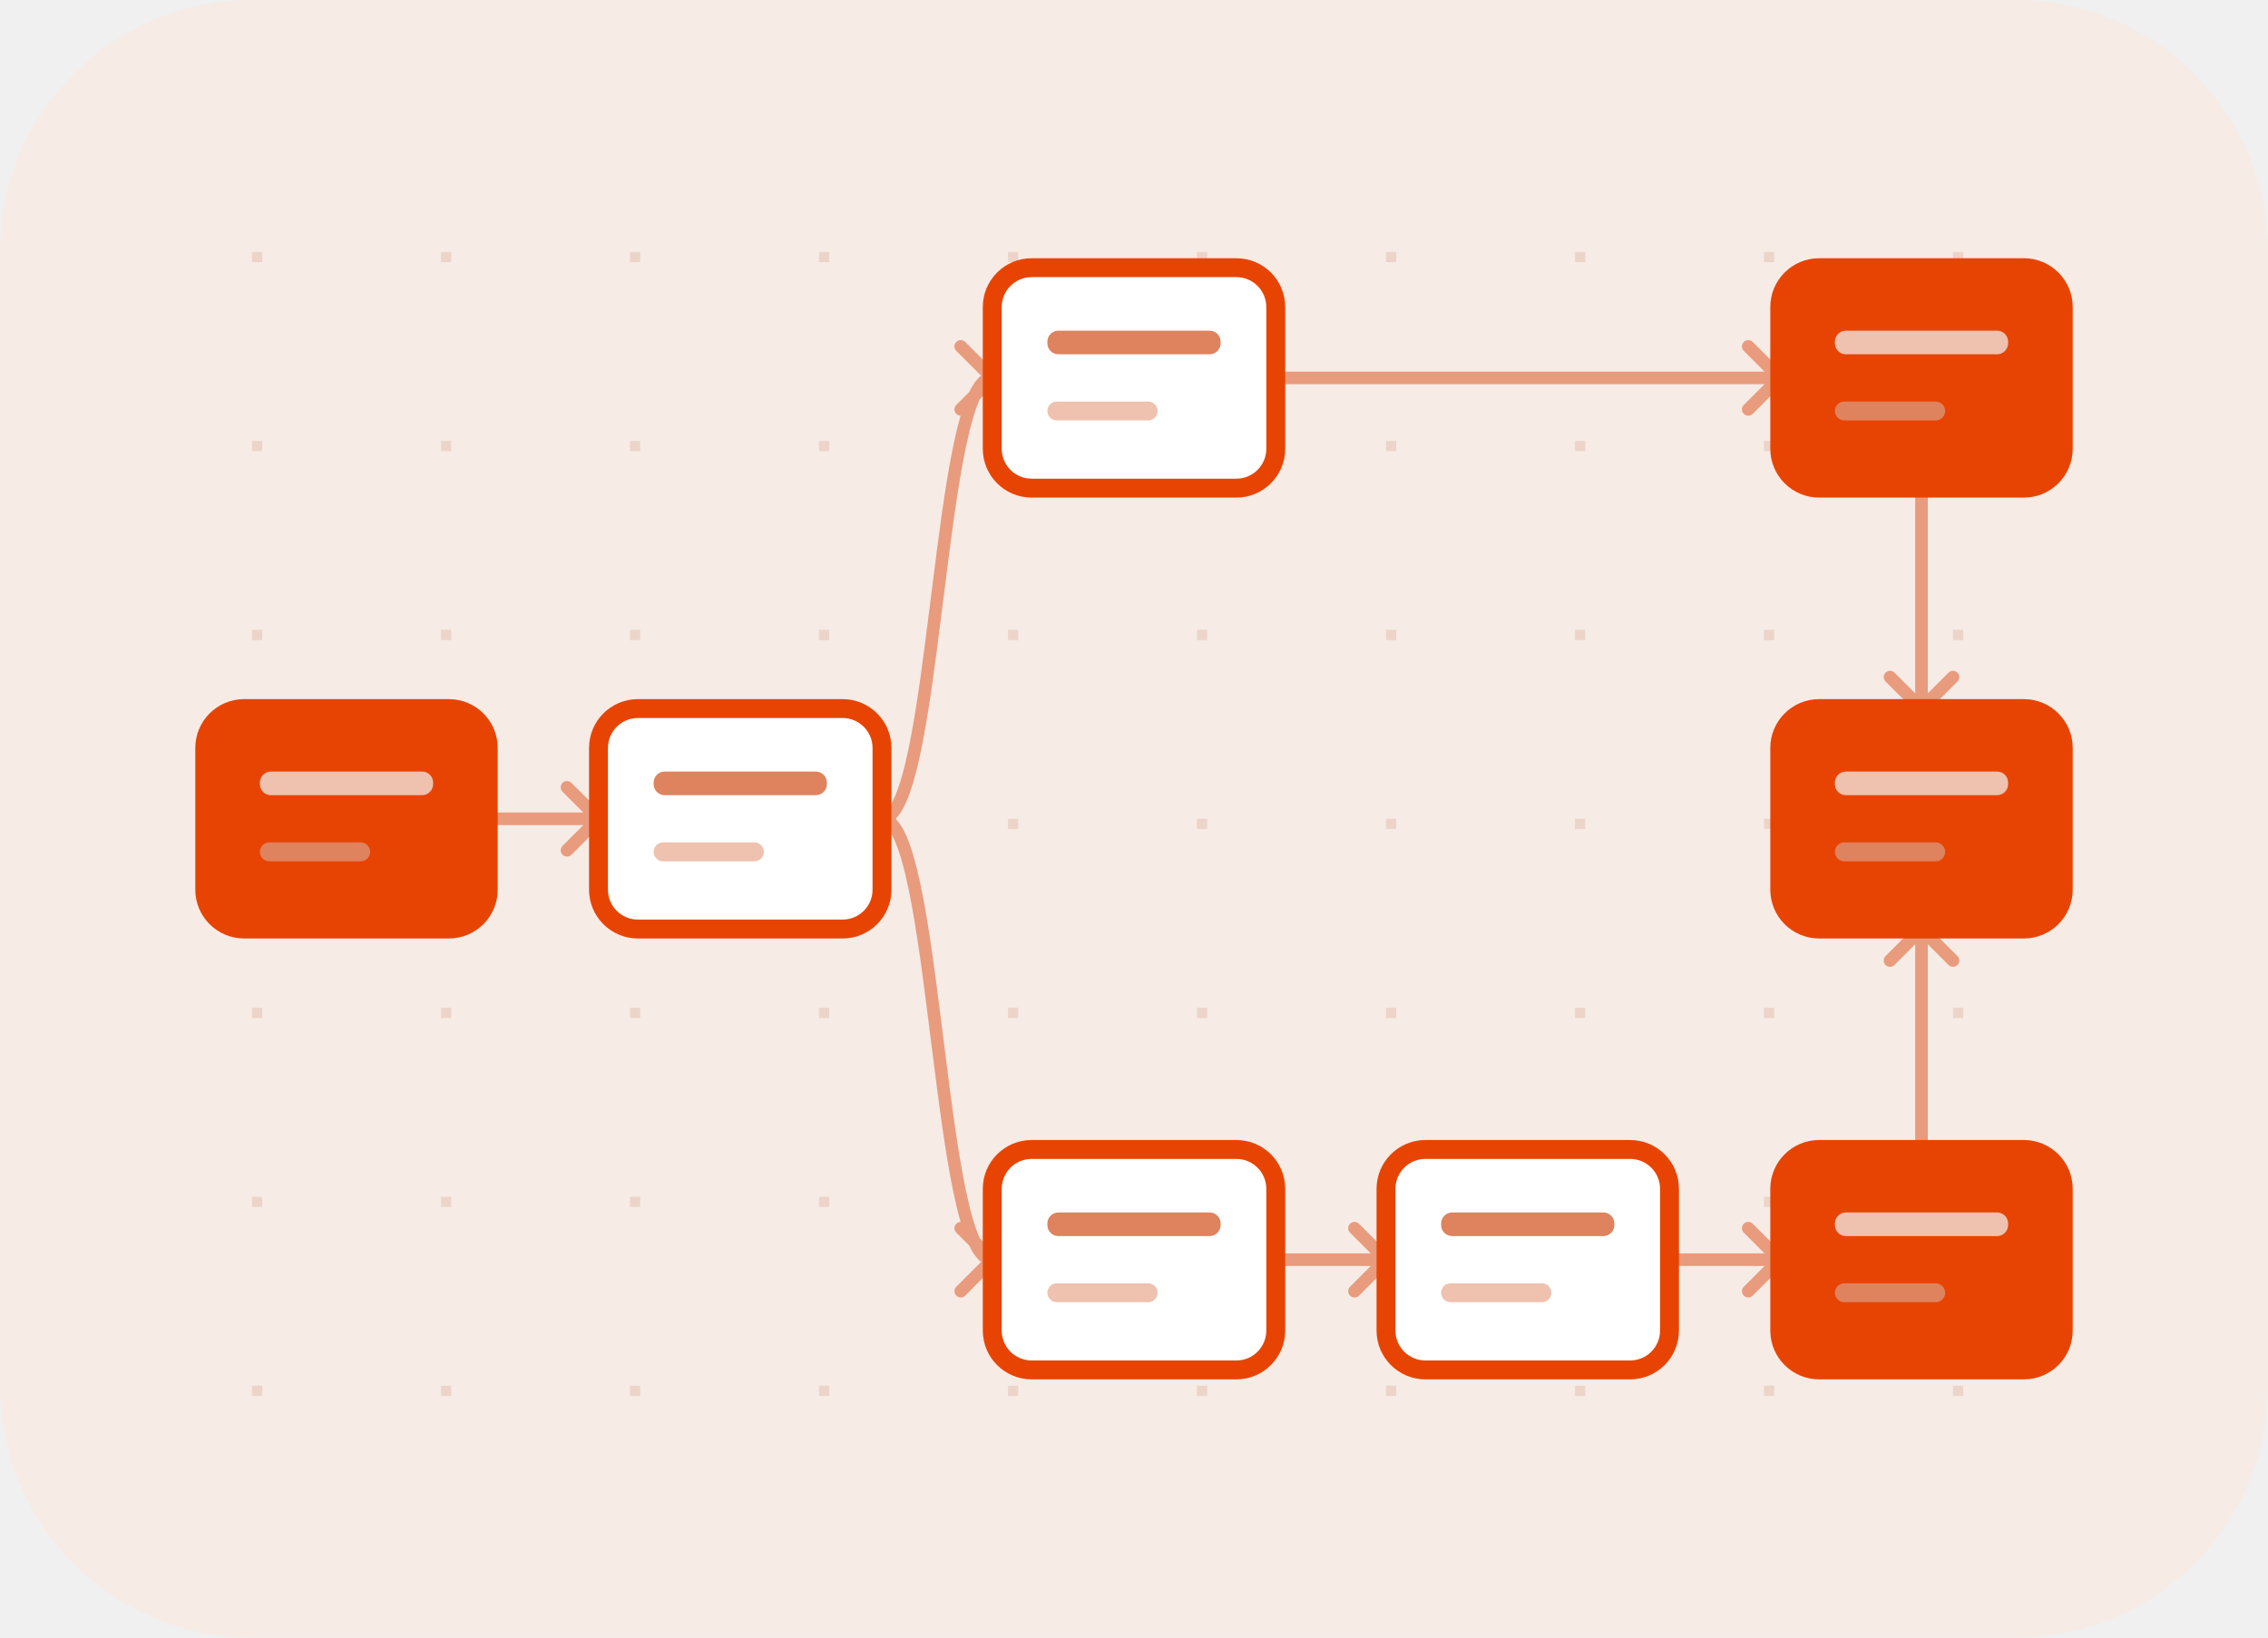
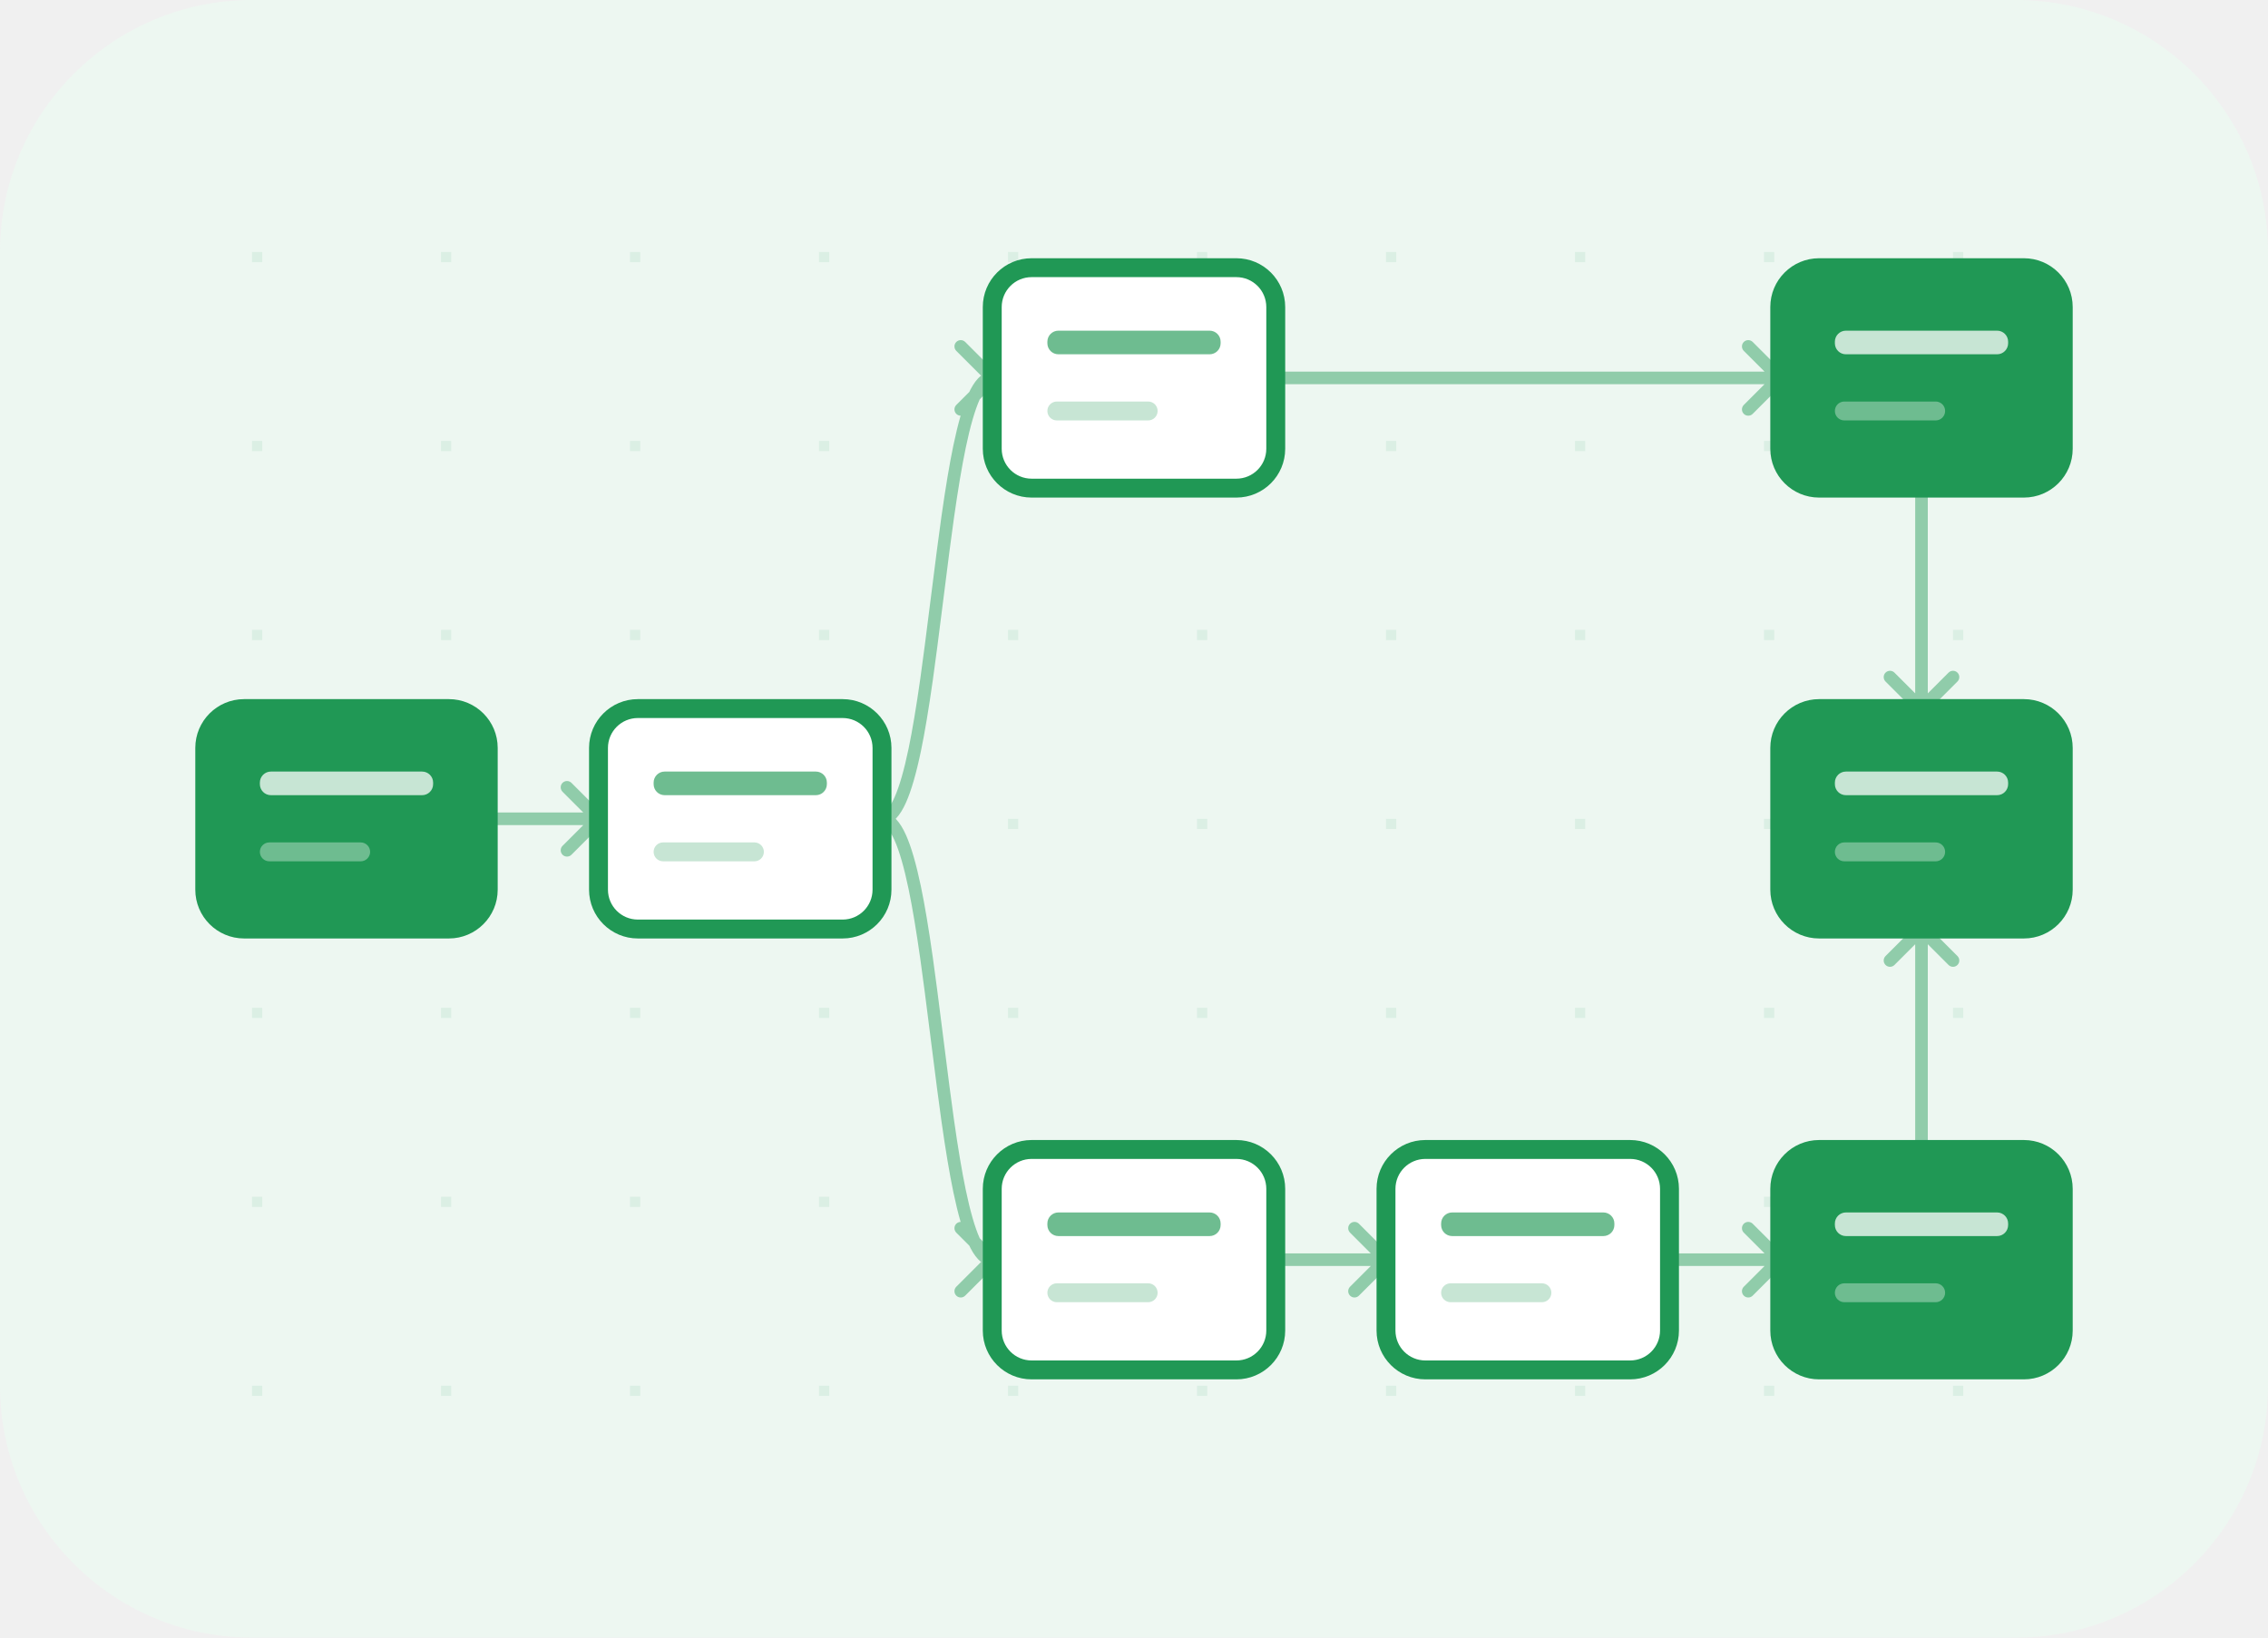
<svg xmlns="http://www.w3.org/2000/svg" width="144" height="104" viewBox="0 0 144 104">
  <defs>
    <clipPath id="c1">
      <rect width="128" height="88" rx="10" />
    </clipPath>
  </defs>
-   <rect width="144" height="104" rx="16" fill="#f6ebe5" />
+   <rect width="144" height="104" rx="16" fill="#edf7f1" />
  <g transform="translate(8 8)" clip-path="url(#c1)">
-     <path d="M8 8h.65v.65h-.65zM20 8h.65v.65h-.65zM32 8h.65v.65h-.65zM44 8h.65v.65h-.65zM56 8h.65v.65h-.65zM68 8h.65v.65h-.65zM80 8h.65v.65h-.65zM92 8h.65v.65h-.65zM104 8h.65v.65h-.65zM116 8h.65v.65h-.65zM8 20h.65v.65h-.65zM20 20h.65v.65h-.65zM32 20h.65v.65h-.65zM44 20h.65v.65h-.65zM56 20h.65v.65h-.65zM68 20h.65v.65h-.65zM80 20h.65v.65h-.65zM92 20h.65v.65h-.65zM104 20h.65v.65h-.65zM116 20h.65v.65h-.65zM8 32h.65v.65h-.65zM20 32h.65v.65h-.65zM32 32h.65v.65h-.65zM44 32h.65v.65h-.65zM56 32h.65v.65h-.65zM68 32h.65v.65h-.65zM80 32h.65v.65h-.65zM92 32h.65v.65h-.65zM104 32h.65v.65h-.65zM116 32h.65v.65h-.65zM8 44h.65v.65h-.65zM20 44h.65v.65h-.65zM32 44h.65v.65h-.65zM44 44h.65v.65h-.65zM56 44h.65v.65h-.65zM68 44h.65v.65h-.65zM80 44h.65v.65h-.65zM92 44h.65v.65h-.65zM104 44h.65v.65h-.65zM116 44h.65v.65h-.65zM8 56h.65v.65h-.65zM20 56h.65v.65h-.65zM32 56h.65v.65h-.65zM44 56h.65v.65h-.65zM56 56h.65v.65h-.65zM68 56h.65v.65h-.65zM80 56h.65v.65h-.65zM92 56h.65v.65h-.65zM104 56h.65v.65h-.65zM116 56h.65v.65h-.65zM8 68h.65v.65h-.65zM20 68h.65v.65h-.65zM32 68h.65v.65h-.65zM44 68h.65v.65h-.65zM56 68h.65v.65h-.65zM68 68h.65v.65h-.65zM80 68h.65v.65h-.65zM92 68h.65v.65h-.65zM104 68h.65v.65h-.65zM116 68h.65v.65h-.65zM8 80h.65v.65h-.65zM20 80h.65v.65h-.65zM32 80h.65v.65h-.65zM44 80h.65v.65h-.65zM56 80h.65v.65h-.65zM68 80h.65v.65h-.65zM80 80h.65v.65h-.65zM92 80h.65v.65h-.65zM104 80h.65v.65h-.65zM116 80h.65v.65h-.65z" fill="#ecd4c9" />
-     <path d="M23 43.6h3.5 3.5q.08 0 .153 .03 .074 .031 .13 .087 .056 .056 .087 .13 .03 .073 .03 .153 0 .08-.03 .153-.031 .074-.087 .13-.056 .056-.13 .087-.073 .03-.153 .03h-3.5-3.5q-.08 0-.153-.03-.074-.031-.13-.087-.056-.056-.087-.13-.03-.073-.03-.153 0-.08 .03-.153 .031-.074 .087-.13 .056-.056 .13-.087 .073-.03 .153-.03zM28.283 41.717l2 2q.056 .056 .087 .13 .03 .073 .03 .153 0 .08-.03 .153-.031 .074-.087 .13l-2 2q-.056 .056-.13 .087-.073 .03-.153 .03-.08 0-.153-.03-.074-.031-.13-.087-.056-.056-.087-.13-.03-.073-.03-.153 0-.08 .03-.153 .031-.074 .087-.13l2-2 .283 .283-.283 .283-2-2q-.056-.056-.087-.13-.03-.073-.03-.153 0-.08 .03-.153 .031-.074 .087-.13 .056-.056 .13-.087 .073-.03 .153-.03 .08 0 .153 .03 .074 .031 .13 .087z" fill="#e99b7d" />
-     <path d="M48 43.6q.148 0 .326-.189 .236-.25 .471-.777 .461-1.033 .89-3.091 .361-1.737 .747-4.458 .232-1.638 .669-5.135 .438-3.503 .671-5.147 .389-2.747 .756-4.51 .447-2.142 .943-3.253 .29-.651 .619-1 .414-.44 .908-.44 .08 0 .153 .03 .074 .031 .13 .087 .056 .056 .087 .13 .03 .073 .03 .153 0 .08-.03 .153-.031 .074-.087 .13-.056 .056-.13 .087-.073 .03-.153 .03-.148 0-.326 .189-.236 .25-.471 .777-.461 1.033-.89 3.091-.361 1.737-.747 4.458-.232 1.638-.669 5.135-.438 3.503-.671 5.147-.389 2.747-.756 4.51-.447 2.142-.943 3.253-.29 .651-.619 1-.414 .44-.908 .44-.08 0-.153-.03-.074-.031-.13-.087-.056-.056-.087-.13-.03-.073-.03-.153 0-.08 .03-.153 .031-.074 .087-.13 .056-.056 .13-.087 .073-.03 .153-.03zM53.283 13.717l2 2q.056 .056 .087 .13 .03 .073 .03 .153 0 .08-.03 .153-.031 .074-.087 .13l-2 2q-.056 .056-.13 .087-.073 .03-.153 .03-.08 0-.153-.03-.074-.031-.13-.087-.056-.056-.087-.13-.03-.073-.03-.153 0-.08 .03-.153 .031-.074 .087-.13l2-2 .283 .283-.283 .283-2-2q-.056-.056-.087-.13-.03-.073-.03-.153 0-.08 .03-.153 .031-.074 .087-.13 .056-.056 .13-.087 .073-.03 .153-.03 .08 0 .153 .03 .074 .031 .13 .087z" fill="#e99b7d" />
-     <path d="M48 43.6q.494 0 .908 .44 .329 .349 .619 1 .496 1.111 .943 3.253 .367 1.763 .756 4.51 .233 1.644 .671 5.147 .437 3.497 .669 5.135 .386 2.721 .747 4.458 .429 2.058 .89 3.091 .235 .527 .471 .777 .178 .189 .326 .189 .08 0 .153 .03 .074 .031 .13 .087 .056 .056 .087 .13 .03 .073 .03 .153 0 .08-.03 .153-.031 .074-.087 .13-.056 .056-.13 .087-.073 .03-.153 .03-.494 0-.908-.44-.329-.349-.619-1-.496-1.111-.943-3.253-.367-1.763-.756-4.51-.233-1.644-.671-5.147-.437-3.497-.669-5.135-.386-2.721-.747-4.458-.429-2.058-.89-3.091-.235-.527-.471-.777-.178-.189-.326-.189-.08 0-.153-.03-.074-.031-.13-.087-.056-.056-.087-.13-.03-.073-.03-.153 0-.08 .03-.153 .031-.074 .087-.13 .056-.056 .13-.087 .073-.03 .153-.03zM53.283 69.717l2 2q.056 .056 .087 .13 .03 .073 .03 .153 0 .08-.03 .153-.031 .074-.087 .13l-2 2q-.056 .056-.13 .087-.073 .03-.153 .03-.08 0-.153-.03-.074-.031-.13-.087-.056-.056-.087-.13-.03-.073-.03-.153 0-.08 .03-.153 .031-.074 .087-.13l2-2 .283 .283-.283 .283-2-2q-.056-.056-.087-.13-.03-.073-.03-.153 0-.08 .03-.153 .031-.074 .087-.13 .056-.056 .13-.087 .073-.03 .153-.03 .08 0 .153 .03 .074 .031 .13 .087z" fill="#e99b7d" />
-     <path d="M73 15.6h16 16q.08 0 .153 .03 .074 .031 .13 .087 .056 .056 .087 .13 .03 .073 .03 .153 0 .08-.03 .153-.031 .074-.087 .13-.056 .056-.13 .087-.073 .03-.153 .03h-16-16q-.08 0-.153-.03-.074-.031-.13-.087-.056-.056-.087-.13-.03-.073-.03-.153 0-.08 .03-.153 .031-.074 .087-.13 .056-.056 .13-.087 .073-.03 .153-.03zM103.283 13.717l2 2q.056 .056 .087 .13 .03 .073 .03 .153 0 .08-.03 .153-.031 .074-.087 .13l-2 2q-.056 .056-.13 .087-.073 .03-.153 .03-.08 0-.153-.03-.074-.031-.13-.087-.056-.056-.087-.13-.03-.073-.03-.153 0-.08 .03-.153 .031-.074 .087-.13l2-2 .283 .283-.283 .283-2-2q-.056-.056-.087-.13-.03-.073-.03-.153 0-.08 .03-.153 .031-.074 .087-.13 .056-.056 .13-.087 .073-.03 .153-.03 .08 0 .153 .03 .074 .031 .13 .087z" fill="#e99b7d" />
-     <path d="M73 71.6h3.5 3.5q.08 0 .153 .03 .074 .031 .13 .087 .056 .056 .087 .13 .03 .073 .03 .153 0 .08-.03 .153-.031 .074-.087 .13-.056 .056-.13 .087-.073 .03-.153 .03h-3.5-3.5q-.08 0-.153-.03-.074-.031-.13-.087-.056-.056-.087-.13-.03-.073-.03-.153 0-.08 .03-.153 .031-.074 .087-.13 .056-.056 .13-.087 .073-.03 .153-.03zM78.283 69.717l2 2q.056 .056 .087 .13 .03 .073 .03 .153 0 .08-.03 .153-.031 .074-.087 .13l-2 2q-.056 .056-.13 .087-.073 .03-.153 .03-.08 0-.153-.03-.074-.031-.13-.087-.056-.056-.087-.13-.03-.073-.03-.153 0-.08 .03-.153 .031-.074 .087-.13l2-2 .283 .283-.283 .283-2-2q-.056-.056-.087-.13-.03-.073-.03-.153 0-.08 .03-.153 .031-.074 .087-.13 .056-.056 .13-.087 .073-.03 .153-.03 .08 0 .153 .03 .074 .031 .13 .087z" fill="#e99b7d" />
-     <path d="M98 71.6h3.5 3.5q.08 0 .153 .03 .074 .031 .13 .087 .056 .056 .087 .13 .03 .073 .03 .153 0 .08-.03 .153-.031 .074-.087 .13-.056 .056-.13 .087-.073 .03-.153 .03h-3.5-3.5q-.08 0-.153-.03-.074-.031-.13-.087-.056-.056-.087-.13-.03-.073-.03-.153 0-.08 .03-.153 .031-.074 .087-.13 .056-.056 .13-.087 .073-.03 .153-.03zM103.283 69.717l2 2q.056 .056 .087 .13 .03 .073 .03 .153 0 .08-.03 .153-.031 .074-.087 .13l-2 2q-.056 .056-.13 .087-.073 .03-.153 .03-.08 0-.153-.03-.074-.031-.13-.087-.056-.056-.087-.13-.03-.073-.03-.153 0-.08 .03-.153 .031-.074 .087-.13l2-2 .283 .283-.283 .283-2-2q-.056-.056-.087-.13-.03-.073-.03-.153 0-.08 .03-.153 .031-.074 .087-.13 .056-.056 .13-.087 .073-.03 .153-.03 .08 0 .153 .03 .074 .031 .13 .087z" fill="#e99b7d" />
-     <path d="M114.4 23v14q0 .08-.03 .153-.031 .074-.087 .13-.056 .056-.13 .087-.073 .03-.153 .03-.08 0-.153-.03-.074-.031-.13-.087-.056-.056-.087-.13-.03-.073-.03-.153v-14q0-.08 .03-.153 .031-.074 .087-.13 .056-.056 .13-.087 .073-.03 .153-.03 .08 0 .153 .03 .074 .031 .13 .087 .056 .056 .087 .13 .03 .073 .03 .153zM112.283 34.717l2 2-.283 .283-.283-.283 2-2q.056-.056 .13-.087 .073-.03 .153-.03 .08 0 .153 .03 .074 .031 .13 .087 .056 .056 .087 .13 .03 .073 .03 .153 0 .08-.03 .153-.031 .074-.087 .13l-2 2q-.056 .056-.13 .087-.073 .03-.153 .03-.08 0-.153-.03-.074-.031-.13-.087l-2-2q-.056-.056-.087-.13-.03-.073-.03-.153 0-.08 .03-.153 .031-.074 .087-.13 .056-.056 .13-.087 .073-.03 .153-.03 .08 0 .153 .03 .074 .031 .13 .087z" fill="#e99b7d" />
-     <path d="M113.6 65v-14q0-.08 .03-.153 .031-.074 .087-.13 .056-.056 .13-.087 .073-.03 .153-.03 .08 0 .153 .03 .074 .031 .13 .087 .056 .056 .087 .13 .03 .073 .03 .153v14q0 .08-.03 .153-.031 .074-.087 .13-.056 .056-.13 .087-.073 .03-.153 .03-.08 0-.153-.03-.074-.031-.13-.087-.056-.056-.087-.13-.03-.073-.03-.153zM111.717 52.717l2-2q.056-.056 .13-.087 .073-.03 .153-.03 .08 0 .153 .03 .074 .031 .13 .087l2 2q.056 .056 .087 .13 .03 .073 .03 .153 0 .08-.03 .153-.031 .074-.087 .13-.056 .056-.13 .087-.073 .03-.153 .03-.08 0-.153-.03-.074-.031-.13-.087l-2-2 .283-.283 .283 .283-2 2q-.056 .056-.13 .087-.073 .03-.153 .03-.08 0-.153-.03-.074-.031-.13-.087-.056-.056-.087-.13-.03-.073-.03-.153 0-.08 .03-.153 .031-.074 .087-.13z" fill="#e99b7d" />
-     <rect transform="translate(5 37)" width="18" height="14" rx="2.5" fill="#e74403" />
-     <path transform="translate(5 37)" d="M2.5 14.6c-1.712 0-3.1-1.388-3.1-3.1v-9c0-1.712 1.388-3.1 3.1-3.1v1.2c-1.049 0-1.9 .851-1.9 1.9v9c0 1.049 .851 1.9 1.9 1.9M18.6 11.5c0 1.712-1.388 3.1-3.1 3.1h-13c-1.712 0-3.1-1.388-3.1-3.1h1.2c0 1.049 .851 1.9 1.9 1.9h13c1.049 0 1.9-.851 1.9-1.9M15.5-.6c1.712 0 3.1 1.388 3.1 3.1v9c0 1.712-1.388 3.1-3.1 3.1v-1.2c1.049 0 1.9-.851 1.9-1.9v-9c0-1.049-.851-1.9-1.9-1.9M-.6 2.5c0-1.712 1.388-3.1 3.1-3.1h13c1.712 0 3.1 1.388 3.1 3.1h-1.2c0-1.049-.851-1.9-1.9-1.9h-13c-1.049 0-1.9 .851-1.9 1.9z" fill="#e74403" />
-     <rect transform="translate(8.5 41)" width="11" height="1.5" rx="0.7" fill="#efc1af" />
-     <rect transform="translate(8.5 45.5)" width="7" height="1.2" rx="0.6" fill="#df825e" />
+     <path d="M8 8h.65v.65h-.65zM20 8h.65v.65h-.65zM32 8h.65v.65h-.65zM44 8h.65v.65h-.65zM56 8h.65v.65h-.65zM68 8h.65v.65h-.65zM80 8h.65v.65h-.65zM92 8h.65v.65h-.65zM104 8h.65v.65h-.65zM116 8h.65v.65h-.65zM8 20h.65v.65h-.65zM20 20h.65v.65h-.65zM32 20h.65v.65h-.65zM44 20h.65v.65h-.65zM56 20h.65v.65h-.65zM68 20h.65v.65h-.65zM80 20h.65v.65h-.65zM92 20h.65v.65h-.65zM104 20h.65v.65h-.65zM116 20h.65v.65h-.65zM8 32h.65v.65h-.65zM20 32h.65v.65h-.65zM32 32h.65v.65h-.65zM44 32h.65v.65h-.65zM56 32h.65v.65h-.65zM68 32h.65v.65h-.65zM80 32h.65v.65h-.65zM92 32h.65v.65h-.65zM104 32h.65v.65h-.65zM116 32h.65v.65h-.65zM8 44h.65v.65h-.65zM20 44h.65v.65h-.65zM32 44h.65v.65h-.65zM44 44h.65v.65h-.65zM56 44h.65v.65h-.65zM68 44h.65v.65h-.65zM80 44h.65v.65h-.65zM92 44h.65v.65h-.65zM104 44h.65v.65h-.65zM116 44h.65v.65h-.65zM8 56h.65v.65h-.65zM20 56h.65v.65h-.65zM32 56h.65v.65h-.65zM44 56h.65v.65h-.65zM56 56h.65v.65h-.65zM68 56h.65v.65h-.65zM80 56h.65v.65h-.65zM92 56h.65v.65h-.65zM104 56h.65v.65h-.65zM116 56h.65v.65h-.65zM8 68h.65v.65h-.65zM20 68h.65v.65h-.65zM32 68h.65v.65h-.65zM44 68h.65v.65h-.65zM56 68h.65v.65h-.65zM68 68h.65v.65h-.65zM80 68h.65v.65h-.65zM92 68h.65v.65h-.65zM104 68h.65v.65h-.65zM116 68h.65v.65h-.65zM8 80h.65v.65h-.65zM20 80h.65v.65h-.65zM32 80h.65v.65h-.65zM44 80h.65v.65h-.65zM56 80h.65v.65h-.65zM68 80h.65v.65h-.65zM80 80h.65v.65h-.65zM92 80h.65v.65h-.65zM104 80h.65v.65h-.65zM116 80h.65v.65h-.65z" fill="#dbefe4" />
+     <path d="M23 43.6h3.5 3.5q.08 0 .153 .03 .074 .031 .13 .087 .056 .056 .087 .13 .03 .073 .03 .153 0 .08-.03 .153-.031 .074-.087 .13-.056 .056-.13 .087-.073 .03-.153 .03h-3.5-3.5q-.08 0-.153-.03-.074-.031-.13-.087-.056-.056-.087-.13-.03-.073-.03-.153 0-.08 .03-.153 .031-.074 .087-.13 .056-.056 .13-.087 .073-.03 .153-.03zM28.283 41.717l2 2q.056 .056 .087 .13 .03 .073 .03 .153 0 .08-.03 .153-.031 .074-.087 .13l-2 2q-.056 .056-.13 .087-.073 .03-.153 .03-.08 0-.153-.03-.074-.031-.13-.087-.056-.056-.087-.13-.03-.073-.03-.153 0-.08 .03-.153 .031-.074 .087-.13l2-2 .283 .283-.283 .283-2-2q-.056-.056-.087-.13-.03-.073-.03-.153 0-.08 .03-.153 .031-.074 .087-.13 .056-.056 .13-.087 .073-.03 .153-.03 .08 0 .153 .03 .074 .031 .13 .087z" fill="#90ccaa" />
+     <path d="M48 43.6q.148 0 .326-.189 .236-.25 .471-.777 .461-1.033 .89-3.091 .361-1.737 .747-4.458 .232-1.638 .669-5.135 .438-3.503 .671-5.147 .389-2.747 .756-4.51 .447-2.142 .943-3.253 .29-.651 .619-1 .414-.44 .908-.44 .08 0 .153 .03 .074 .031 .13 .087 .056 .056 .087 .13 .03 .073 .03 .153 0 .08-.03 .153-.031 .074-.087 .13-.056 .056-.13 .087-.073 .03-.153 .03-.148 0-.326 .189-.236 .25-.471 .777-.461 1.033-.89 3.091-.361 1.737-.747 4.458-.232 1.638-.669 5.135-.438 3.503-.671 5.147-.389 2.747-.756 4.51-.447 2.142-.943 3.253-.29 .651-.619 1-.414 .44-.908 .44-.08 0-.153-.03-.074-.031-.13-.087-.056-.056-.087-.13-.03-.073-.03-.153 0-.08 .03-.153 .031-.074 .087-.13 .056-.056 .13-.087 .073-.03 .153-.03zM53.283 13.717l2 2q.056 .056 .087 .13 .03 .073 .03 .153 0 .08-.03 .153-.031 .074-.087 .13l-2 2q-.056 .056-.13 .087-.073 .03-.153 .03-.08 0-.153-.03-.074-.031-.13-.087-.056-.056-.087-.13-.03-.073-.03-.153 0-.08 .03-.153 .031-.074 .087-.13l2-2 .283 .283-.283 .283-2-2q-.056-.056-.087-.13-.03-.073-.03-.153 0-.08 .03-.153 .031-.074 .087-.13 .056-.056 .13-.087 .073-.03 .153-.03 .08 0 .153 .03 .074 .031 .13 .087z" fill="#90ccaa" />
+     <path d="M48 43.6q.494 0 .908 .44 .329 .349 .619 1 .496 1.111 .943 3.253 .367 1.763 .756 4.51 .233 1.644 .671 5.147 .437 3.497 .669 5.135 .386 2.721 .747 4.458 .429 2.058 .89 3.091 .235 .527 .471 .777 .178 .189 .326 .189 .08 0 .153 .03 .074 .031 .13 .087 .056 .056 .087 .13 .03 .073 .03 .153 0 .08-.03 .153-.031 .074-.087 .13-.056 .056-.13 .087-.073 .03-.153 .03-.494 0-.908-.44-.329-.349-.619-1-.496-1.111-.943-3.253-.367-1.763-.756-4.51-.233-1.644-.671-5.147-.437-3.497-.669-5.135-.386-2.721-.747-4.458-.429-2.058-.89-3.091-.235-.527-.471-.777-.178-.189-.326-.189-.08 0-.153-.03-.074-.031-.13-.087-.056-.056-.087-.13-.03-.073-.03-.153 0-.08 .03-.153 .031-.074 .087-.13 .056-.056 .13-.087 .073-.03 .153-.03zM53.283 69.717l2 2q.056 .056 .087 .13 .03 .073 .03 .153 0 .08-.03 .153-.031 .074-.087 .13l-2 2q-.056 .056-.13 .087-.073 .03-.153 .03-.08 0-.153-.03-.074-.031-.13-.087-.056-.056-.087-.13-.03-.073-.03-.153 0-.08 .03-.153 .031-.074 .087-.13l2-2 .283 .283-.283 .283-2-2q-.056-.056-.087-.13-.03-.073-.03-.153 0-.08 .03-.153 .031-.074 .087-.13 .056-.056 .13-.087 .073-.03 .153-.03 .08 0 .153 .03 .074 .031 .13 .087z" fill="#90ccaa" />
+     <path d="M73 15.6h16 16q.08 0 .153 .03 .074 .031 .13 .087 .056 .056 .087 .13 .03 .073 .03 .153 0 .08-.03 .153-.031 .074-.087 .13-.056 .056-.13 .087-.073 .03-.153 .03h-16-16q-.08 0-.153-.03-.074-.031-.13-.087-.056-.056-.087-.13-.03-.073-.03-.153 0-.08 .03-.153 .031-.074 .087-.13 .056-.056 .13-.087 .073-.03 .153-.03zM103.283 13.717l2 2q.056 .056 .087 .13 .03 .073 .03 .153 0 .08-.03 .153-.031 .074-.087 .13l-2 2q-.056 .056-.13 .087-.073 .03-.153 .03-.08 0-.153-.03-.074-.031-.13-.087-.056-.056-.087-.13-.03-.073-.03-.153 0-.08 .03-.153 .031-.074 .087-.13l2-2 .283 .283-.283 .283-2-2q-.056-.056-.087-.13-.03-.073-.03-.153 0-.08 .03-.153 .031-.074 .087-.13 .056-.056 .13-.087 .073-.03 .153-.03 .08 0 .153 .03 .074 .031 .13 .087z" fill="#90ccaa" />
+     <path d="M73 71.6h3.5 3.5q.08 0 .153 .03 .074 .031 .13 .087 .056 .056 .087 .13 .03 .073 .03 .153 0 .08-.03 .153-.031 .074-.087 .13-.056 .056-.13 .087-.073 .03-.153 .03h-3.5-3.5q-.08 0-.153-.03-.074-.031-.13-.087-.056-.056-.087-.13-.03-.073-.03-.153 0-.08 .03-.153 .031-.074 .087-.13 .056-.056 .13-.087 .073-.03 .153-.03zM78.283 69.717l2 2q.056 .056 .087 .13 .03 .073 .03 .153 0 .08-.03 .153-.031 .074-.087 .13l-2 2q-.056 .056-.13 .087-.073 .03-.153 .03-.08 0-.153-.03-.074-.031-.13-.087-.056-.056-.087-.13-.03-.073-.03-.153 0-.08 .03-.153 .031-.074 .087-.13l2-2 .283 .283-.283 .283-2-2q-.056-.056-.087-.13-.03-.073-.03-.153 0-.08 .03-.153 .031-.074 .087-.13 .056-.056 .13-.087 .073-.03 .153-.03 .08 0 .153 .03 .074 .031 .13 .087z" fill="#90ccaa" />
+     <path d="M98 71.6h3.5 3.5q.08 0 .153 .03 .074 .031 .13 .087 .056 .056 .087 .13 .03 .073 .03 .153 0 .08-.03 .153-.031 .074-.087 .13-.056 .056-.13 .087-.073 .03-.153 .03h-3.5-3.5q-.08 0-.153-.03-.074-.031-.13-.087-.056-.056-.087-.13-.03-.073-.03-.153 0-.08 .03-.153 .031-.074 .087-.13 .056-.056 .13-.087 .073-.03 .153-.03zM103.283 69.717l2 2q.056 .056 .087 .13 .03 .073 .03 .153 0 .08-.03 .153-.031 .074-.087 .13l-2 2q-.056 .056-.13 .087-.073 .03-.153 .03-.08 0-.153-.03-.074-.031-.13-.087-.056-.056-.087-.13-.03-.073-.03-.153 0-.08 .03-.153 .031-.074 .087-.13l2-2 .283 .283-.283 .283-2-2q-.056-.056-.087-.13-.03-.073-.03-.153 0-.08 .03-.153 .031-.074 .087-.13 .056-.056 .13-.087 .073-.03 .153-.03 .08 0 .153 .03 .074 .031 .13 .087z" fill="#90ccaa" />
+     <path d="M114.4 23v14q0 .08-.03 .153-.031 .074-.087 .13-.056 .056-.13 .087-.073 .03-.153 .03-.08 0-.153-.03-.074-.031-.13-.087-.056-.056-.087-.13-.03-.073-.03-.153v-14q0-.08 .03-.153 .031-.074 .087-.13 .056-.056 .13-.087 .073-.03 .153-.03 .08 0 .153 .03 .074 .031 .13 .087 .056 .056 .087 .13 .03 .073 .03 .153zM112.283 34.717l2 2-.283 .283-.283-.283 2-2q.056-.056 .13-.087 .073-.03 .153-.03 .08 0 .153 .03 .074 .031 .13 .087 .056 .056 .087 .13 .03 .073 .03 .153 0 .08-.03 .153-.031 .074-.087 .13l-2 2q-.056 .056-.13 .087-.073 .03-.153 .03-.08 0-.153-.03-.074-.031-.13-.087l-2-2q-.056-.056-.087-.13-.03-.073-.03-.153 0-.08 .03-.153 .031-.074 .087-.13 .056-.056 .13-.087 .073-.03 .153-.03 .08 0 .153 .03 .074 .031 .13 .087z" fill="#90ccaa" />
+     <path d="M113.6 65v-14q0-.08 .03-.153 .031-.074 .087-.13 .056-.056 .13-.087 .073-.03 .153-.03 .08 0 .153 .03 .074 .031 .13 .087 .056 .056 .087 .13 .03 .073 .03 .153v14q0 .08-.03 .153-.031 .074-.087 .13-.056 .056-.13 .087-.073 .03-.153 .03-.08 0-.153-.03-.074-.031-.13-.087-.056-.056-.087-.13-.03-.073-.03-.153zM111.717 52.717l2-2q.056-.056 .13-.087 .073-.03 .153-.03 .08 0 .153 .03 .074 .031 .13 .087l2 2q.056 .056 .087 .13 .03 .073 .03 .153 0 .08-.03 .153-.031 .074-.087 .13-.056 .056-.13 .087-.073 .03-.153 .03-.08 0-.153-.03-.074-.031-.13-.087l-2-2 .283-.283 .283 .283-2 2q-.056 .056-.13 .087-.073 .03-.153 .03-.08 0-.153-.03-.074-.031-.13-.087-.056-.056-.087-.13-.03-.073-.03-.153 0-.08 .03-.153 .031-.074 .087-.13z" fill="#90ccaa" />
+     <rect transform="translate(5 37)" width="18" height="14" rx="2.5" fill="#209855" />
+     <path transform="translate(5 37)" d="M2.5 14.6c-1.712 0-3.1-1.388-3.1-3.1v-9c0-1.712 1.388-3.1 3.1-3.1v1.2c-1.049 0-1.9 .851-1.9 1.9v9c0 1.049 .851 1.9 1.9 1.9M18.6 11.5c0 1.712-1.388 3.1-3.1 3.1h-13c-1.712 0-3.1-1.388-3.1-3.1h1.2c0 1.049 .851 1.9 1.9 1.9h13c1.049 0 1.9-.851 1.9-1.9M15.5-.6c1.712 0 3.1 1.388 3.1 3.1v9c0 1.712-1.388 3.1-3.1 3.1v-1.2c1.049 0 1.9-.851 1.9-1.9v-9c0-1.049-.851-1.9-1.9-1.9M-.6 2.5c0-1.712 1.388-3.1 3.1-3.1h13c1.712 0 3.1 1.388 3.1 3.1h-1.2c0-1.049-.851-1.9-1.9-1.9h-13c-1.049 0-1.9 .851-1.9 1.9z" fill="#209855" />
+     <rect transform="translate(8.5 41)" width="11" height="1.5" rx="0.7" fill="#c7e5d4" />
+     <rect transform="translate(8.5 45.5)" width="7" height="1.2" rx="0.6" fill="#6ebc90" />
    <rect transform="translate(30 37)" width="18" height="14" rx="2.5" fill="#ffffff" />
-     <path transform="translate(30 37)" d="M2.5 14.6c-1.712 0-3.1-1.388-3.1-3.1v-9c0-1.712 1.388-3.1 3.1-3.1v1.2c-1.049 0-1.9 .851-1.9 1.9v9c0 1.049 .851 1.9 1.9 1.9M18.6 11.5c0 1.712-1.388 3.1-3.1 3.1h-13c-1.712 0-3.1-1.388-3.1-3.1h1.2c0 1.049 .851 1.9 1.9 1.9h13c1.049 0 1.9-.851 1.9-1.9M15.5-.6c1.712 0 3.1 1.388 3.1 3.1v9c0 1.712-1.388 3.1-3.1 3.1v-1.2c1.049 0 1.9-.851 1.9-1.9v-9c0-1.049-.851-1.9-1.9-1.9M-.6 2.5c0-1.712 1.388-3.1 3.1-3.1h13c1.712 0 3.1 1.388 3.1 3.1h-1.2c0-1.049-.851-1.9-1.9-1.9h-13c-1.049 0-1.9 .851-1.9 1.9z" fill="#e74403" />
-     <rect transform="translate(33.5 41)" width="11" height="1.5" rx="0.7" fill="#df825e" />
-     <rect transform="translate(33.5 45.5)" width="7" height="1.2" rx="0.6" fill="#efc1af" />
+     <path transform="translate(30 37)" d="M2.5 14.6c-1.712 0-3.1-1.388-3.1-3.1v-9c0-1.712 1.388-3.1 3.1-3.1v1.2c-1.049 0-1.9 .851-1.9 1.9v9c0 1.049 .851 1.9 1.9 1.9M18.6 11.5c0 1.712-1.388 3.1-3.1 3.1h-13c-1.712 0-3.1-1.388-3.1-3.1h1.2c0 1.049 .851 1.9 1.9 1.9h13c1.049 0 1.9-.851 1.9-1.9M15.5-.6c1.712 0 3.1 1.388 3.1 3.1v9c0 1.712-1.388 3.1-3.1 3.1v-1.2c1.049 0 1.9-.851 1.9-1.9v-9c0-1.049-.851-1.9-1.9-1.9M-.6 2.5c0-1.712 1.388-3.1 3.1-3.1h13c1.712 0 3.1 1.388 3.1 3.1h-1.2c0-1.049-.851-1.9-1.9-1.9h-13c-1.049 0-1.9 .851-1.9 1.9z" fill="#209855" />
+     <rect transform="translate(33.5 41)" width="11" height="1.5" rx="0.7" fill="#6ebc90" />
+     <rect transform="translate(33.5 45.5)" width="7" height="1.2" rx="0.6" fill="#c7e5d4" />
    <rect transform="translate(55 9)" width="18" height="14" rx="2.5" fill="#ffffff" />
-     <path transform="translate(55 9)" d="M2.5 14.6c-1.712 0-3.1-1.388-3.1-3.1v-9c0-1.712 1.388-3.1 3.1-3.1v1.2c-1.049 0-1.9 .851-1.9 1.9v9c0 1.049 .851 1.9 1.9 1.9M18.6 11.5c0 1.712-1.388 3.1-3.1 3.1h-13c-1.712 0-3.1-1.388-3.1-3.1h1.2c0 1.049 .851 1.9 1.9 1.9h13c1.049 0 1.9-.851 1.9-1.9M15.5-.6c1.712 0 3.1 1.388 3.1 3.1v9c0 1.712-1.388 3.1-3.1 3.1v-1.2c1.049 0 1.9-.851 1.9-1.9v-9c0-1.049-.851-1.9-1.9-1.9M-.6 2.5c0-1.712 1.388-3.1 3.1-3.1h13c1.712 0 3.1 1.388 3.1 3.1h-1.2c0-1.049-.851-1.9-1.9-1.9h-13c-1.049 0-1.9 .851-1.9 1.9z" fill="#e74403" />
-     <rect transform="translate(58.5 13)" width="11" height="1.5" rx="0.7" fill="#df825e" />
-     <rect transform="translate(58.5 17.5)" width="7" height="1.2" rx="0.6" fill="#efc1af" />
+     <path transform="translate(55 9)" d="M2.5 14.6c-1.712 0-3.1-1.388-3.1-3.1v-9c0-1.712 1.388-3.1 3.1-3.1v1.2c-1.049 0-1.9 .851-1.9 1.9v9c0 1.049 .851 1.9 1.9 1.9M18.6 11.5c0 1.712-1.388 3.1-3.1 3.1h-13c-1.712 0-3.1-1.388-3.1-3.1h1.2c0 1.049 .851 1.9 1.9 1.9h13c1.049 0 1.9-.851 1.9-1.9M15.5-.6c1.712 0 3.1 1.388 3.1 3.1v9c0 1.712-1.388 3.1-3.1 3.1v-1.2c1.049 0 1.9-.851 1.9-1.9v-9c0-1.049-.851-1.9-1.9-1.9M-.6 2.5c0-1.712 1.388-3.1 3.1-3.1h13c1.712 0 3.1 1.388 3.1 3.1h-1.2c0-1.049-.851-1.9-1.9-1.9h-13c-1.049 0-1.9 .851-1.9 1.9z" fill="#209855" />
+     <rect transform="translate(58.5 13)" width="11" height="1.5" rx="0.7" fill="#6ebc90" />
+     <rect transform="translate(58.5 17.5)" width="7" height="1.2" rx="0.6" fill="#c7e5d4" />
    <rect transform="translate(55 65)" width="18" height="14" rx="2.5" fill="#ffffff" />
-     <path transform="translate(55 65)" d="M2.5 14.6c-1.712 0-3.1-1.388-3.1-3.1v-9c0-1.712 1.388-3.1 3.1-3.1v1.2c-1.049 0-1.9 .851-1.9 1.9v9c0 1.049 .851 1.9 1.9 1.9M18.6 11.5c0 1.712-1.388 3.1-3.1 3.1h-13c-1.712 0-3.1-1.388-3.1-3.1h1.2c0 1.049 .851 1.9 1.9 1.9h13c1.049 0 1.9-.851 1.9-1.9M15.5-.6c1.712 0 3.1 1.388 3.1 3.1v9c0 1.712-1.388 3.1-3.1 3.1v-1.2c1.049 0 1.9-.851 1.9-1.9v-9c0-1.049-.851-1.9-1.9-1.9M-.6 2.5c0-1.712 1.388-3.1 3.1-3.1h13c1.712 0 3.1 1.388 3.1 3.1h-1.2c0-1.049-.851-1.9-1.9-1.9h-13c-1.049 0-1.9 .851-1.9 1.9z" fill="#e74403" />
-     <rect transform="translate(58.5 69)" width="11" height="1.5" rx="0.7" fill="#df825e" />
-     <rect transform="translate(58.5 73.5)" width="7" height="1.2" rx="0.6" fill="#efc1af" />
+     <path transform="translate(55 65)" d="M2.5 14.6c-1.712 0-3.1-1.388-3.1-3.1v-9c0-1.712 1.388-3.1 3.1-3.1v1.2c-1.049 0-1.9 .851-1.9 1.9v9c0 1.049 .851 1.9 1.9 1.9M18.6 11.5c0 1.712-1.388 3.1-3.1 3.1h-13c-1.712 0-3.1-1.388-3.1-3.1h1.2c0 1.049 .851 1.9 1.9 1.9h13c1.049 0 1.9-.851 1.9-1.9M15.5-.6c1.712 0 3.1 1.388 3.1 3.1v9c0 1.712-1.388 3.1-3.1 3.1v-1.2c1.049 0 1.9-.851 1.9-1.9v-9c0-1.049-.851-1.9-1.9-1.9M-.6 2.5c0-1.712 1.388-3.1 3.1-3.1h13c1.712 0 3.1 1.388 3.1 3.1h-1.2c0-1.049-.851-1.9-1.9-1.9h-13c-1.049 0-1.9 .851-1.9 1.9z" fill="#209855" />
+     <rect transform="translate(58.5 69)" width="11" height="1.5" rx="0.7" fill="#6ebc90" />
+     <rect transform="translate(58.5 73.5)" width="7" height="1.2" rx="0.6" fill="#c7e5d4" />
    <rect transform="translate(80 65)" width="18" height="14" rx="2.5" fill="#ffffff" />
-     <path transform="translate(80 65)" d="M2.5 14.6c-1.712 0-3.1-1.388-3.1-3.1v-9c0-1.712 1.388-3.1 3.1-3.1v1.2c-1.049 0-1.9 .851-1.9 1.9v9c0 1.049 .851 1.9 1.9 1.9M18.6 11.5c0 1.712-1.388 3.1-3.1 3.1h-13c-1.712 0-3.1-1.388-3.1-3.1h1.2c0 1.049 .851 1.9 1.9 1.9h13c1.049 0 1.9-.851 1.9-1.9M15.5-.6c1.712 0 3.1 1.388 3.1 3.1v9c0 1.712-1.388 3.1-3.1 3.1v-1.2c1.049 0 1.9-.851 1.9-1.9v-9c0-1.049-.851-1.9-1.9-1.9M-.6 2.5c0-1.712 1.388-3.1 3.1-3.1h13c1.712 0 3.1 1.388 3.1 3.1h-1.2c0-1.049-.851-1.9-1.9-1.9h-13c-1.049 0-1.9 .851-1.9 1.9z" fill="#e74403" />
-     <rect transform="translate(83.5 69)" width="11" height="1.5" rx="0.7" fill="#df825e" />
-     <rect transform="translate(83.5 73.5)" width="7" height="1.2" rx="0.6" fill="#efc1af" />
-     <rect transform="translate(105 65)" width="18" height="14" rx="2.5" fill="#e74403" />
-     <path transform="translate(105 65)" d="M2.5 14.6c-1.712 0-3.1-1.388-3.1-3.1v-9c0-1.712 1.388-3.1 3.1-3.1v1.2c-1.049 0-1.9 .851-1.9 1.9v9c0 1.049 .851 1.9 1.9 1.9M18.6 11.5c0 1.712-1.388 3.1-3.1 3.1h-13c-1.712 0-3.1-1.388-3.1-3.1h1.2c0 1.049 .851 1.9 1.9 1.9h13c1.049 0 1.9-.851 1.9-1.9M15.5-.6c1.712 0 3.1 1.388 3.1 3.1v9c0 1.712-1.388 3.1-3.1 3.1v-1.2c1.049 0 1.9-.851 1.9-1.9v-9c0-1.049-.851-1.9-1.9-1.9M-.6 2.5c0-1.712 1.388-3.1 3.1-3.1h13c1.712 0 3.1 1.388 3.1 3.1h-1.2c0-1.049-.851-1.9-1.9-1.9h-13c-1.049 0-1.9 .851-1.9 1.9z" fill="#e74403" />
-     <rect transform="translate(108.5 69)" width="11" height="1.5" rx="0.7" fill="#efc1af" />
-     <rect transform="translate(108.5 73.5)" width="7" height="1.2" rx="0.6" fill="#df825e" />
-     <rect transform="translate(105 9)" width="18" height="14" rx="2.5" fill="#e74403" />
-     <path transform="translate(105 9)" d="M2.5 14.6c-1.712 0-3.1-1.388-3.1-3.1v-9c0-1.712 1.388-3.1 3.1-3.1v1.2c-1.049 0-1.9 .851-1.9 1.9v9c0 1.049 .851 1.9 1.9 1.9M18.6 11.5c0 1.712-1.388 3.1-3.1 3.1h-13c-1.712 0-3.1-1.388-3.1-3.1h1.2c0 1.049 .851 1.9 1.9 1.9h13c1.049 0 1.9-.851 1.9-1.9M15.5-.6c1.712 0 3.1 1.388 3.1 3.1v9c0 1.712-1.388 3.1-3.1 3.1v-1.2c1.049 0 1.9-.851 1.9-1.9v-9c0-1.049-.851-1.9-1.9-1.9M-.6 2.5c0-1.712 1.388-3.1 3.1-3.1h13c1.712 0 3.1 1.388 3.1 3.1h-1.2c0-1.049-.851-1.9-1.9-1.9h-13c-1.049 0-1.9 .851-1.9 1.9z" fill="#e74403" />
-     <rect transform="translate(108.5 13)" width="11" height="1.5" rx="0.7" fill="#efc1af" />
-     <rect transform="translate(108.5 17.5)" width="7" height="1.2" rx="0.6" fill="#df825e" />
-     <rect transform="translate(105 37)" width="18" height="14" rx="2.5" fill="#e74403" />
-     <path transform="translate(105 37)" d="M2.5 14.6c-1.712 0-3.1-1.388-3.1-3.1v-9c0-1.712 1.388-3.1 3.1-3.1v1.2c-1.049 0-1.9 .851-1.9 1.9v9c0 1.049 .851 1.9 1.9 1.9M18.6 11.5c0 1.712-1.388 3.1-3.1 3.1h-13c-1.712 0-3.1-1.388-3.1-3.1h1.2c0 1.049 .851 1.9 1.9 1.9h13c1.049 0 1.9-.851 1.9-1.9M15.5-.6c1.712 0 3.1 1.388 3.1 3.1v9c0 1.712-1.388 3.1-3.1 3.1v-1.2c1.049 0 1.9-.851 1.9-1.9v-9c0-1.049-.851-1.9-1.9-1.9M-.6 2.5c0-1.712 1.388-3.1 3.1-3.1h13c1.712 0 3.1 1.388 3.1 3.1h-1.2c0-1.049-.851-1.9-1.9-1.9h-13c-1.049 0-1.9 .851-1.9 1.9z" fill="#e74403" />
-     <rect transform="translate(108.5 41)" width="11" height="1.5" rx="0.7" fill="#efc1af" />
-     <rect transform="translate(108.5 45.5)" width="7" height="1.2" rx="0.6" fill="#df825e" />
+     <path transform="translate(80 65)" d="M2.5 14.6c-1.712 0-3.1-1.388-3.1-3.1v-9c0-1.712 1.388-3.1 3.1-3.1v1.2c-1.049 0-1.9 .851-1.9 1.9v9c0 1.049 .851 1.9 1.9 1.9M18.6 11.5c0 1.712-1.388 3.1-3.1 3.1h-13c-1.712 0-3.1-1.388-3.1-3.1h1.2c0 1.049 .851 1.9 1.9 1.9h13c1.049 0 1.9-.851 1.9-1.9M15.5-.6c1.712 0 3.1 1.388 3.1 3.1v9c0 1.712-1.388 3.1-3.1 3.1v-1.2c1.049 0 1.9-.851 1.9-1.9v-9c0-1.049-.851-1.9-1.9-1.9M-.6 2.5c0-1.712 1.388-3.1 3.1-3.1h13c1.712 0 3.1 1.388 3.1 3.1h-1.2c0-1.049-.851-1.9-1.9-1.9h-13c-1.049 0-1.9 .851-1.9 1.9z" fill="#209855" />
+     <rect transform="translate(83.5 69)" width="11" height="1.5" rx="0.7" fill="#6ebc90" />
+     <rect transform="translate(83.5 73.5)" width="7" height="1.2" rx="0.6" fill="#c7e5d4" />
+     <rect transform="translate(105 65)" width="18" height="14" rx="2.5" fill="#209855" />
+     <path transform="translate(105 65)" d="M2.5 14.6c-1.712 0-3.1-1.388-3.1-3.1v-9c0-1.712 1.388-3.1 3.1-3.1v1.2c-1.049 0-1.9 .851-1.9 1.9v9c0 1.049 .851 1.9 1.9 1.9M18.6 11.5c0 1.712-1.388 3.1-3.1 3.1h-13c-1.712 0-3.1-1.388-3.1-3.1h1.2c0 1.049 .851 1.9 1.9 1.9h13c1.049 0 1.9-.851 1.9-1.9M15.5-.6c1.712 0 3.1 1.388 3.1 3.1v9c0 1.712-1.388 3.1-3.1 3.1v-1.2c1.049 0 1.9-.851 1.9-1.9v-9c0-1.049-.851-1.9-1.9-1.9M-.6 2.5c0-1.712 1.388-3.1 3.1-3.1h13c1.712 0 3.1 1.388 3.1 3.1h-1.2c0-1.049-.851-1.9-1.9-1.9h-13c-1.049 0-1.9 .851-1.9 1.9z" fill="#209855" />
+     <rect transform="translate(108.5 69)" width="11" height="1.5" rx="0.7" fill="#c7e5d4" />
+     <rect transform="translate(108.5 73.5)" width="7" height="1.2" rx="0.6" fill="#6ebc90" />
+     <rect transform="translate(105 9)" width="18" height="14" rx="2.5" fill="#209855" />
+     <path transform="translate(105 9)" d="M2.5 14.6c-1.712 0-3.1-1.388-3.1-3.1v-9c0-1.712 1.388-3.1 3.1-3.1v1.2c-1.049 0-1.9 .851-1.9 1.9v9c0 1.049 .851 1.9 1.9 1.9M18.6 11.5c0 1.712-1.388 3.1-3.1 3.1h-13c-1.712 0-3.1-1.388-3.1-3.1h1.2c0 1.049 .851 1.9 1.9 1.9h13c1.049 0 1.9-.851 1.9-1.9M15.5-.6c1.712 0 3.1 1.388 3.1 3.1v9c0 1.712-1.388 3.1-3.1 3.1v-1.2c1.049 0 1.9-.851 1.9-1.9v-9c0-1.049-.851-1.9-1.9-1.9M-.6 2.5c0-1.712 1.388-3.1 3.1-3.1h13c1.712 0 3.1 1.388 3.1 3.1h-1.2c0-1.049-.851-1.9-1.9-1.9h-13c-1.049 0-1.9 .851-1.9 1.9z" fill="#209855" />
+     <rect transform="translate(108.5 13)" width="11" height="1.5" rx="0.7" fill="#c7e5d4" />
+     <rect transform="translate(108.5 17.5)" width="7" height="1.2" rx="0.6" fill="#6ebc90" />
+     <rect transform="translate(105 37)" width="18" height="14" rx="2.5" fill="#209855" />
+     <path transform="translate(105 37)" d="M2.5 14.6c-1.712 0-3.1-1.388-3.1-3.1v-9c0-1.712 1.388-3.1 3.1-3.1v1.2c-1.049 0-1.9 .851-1.9 1.9v9c0 1.049 .851 1.9 1.9 1.9M18.6 11.5c0 1.712-1.388 3.1-3.1 3.1h-13c-1.712 0-3.1-1.388-3.1-3.1h1.2c0 1.049 .851 1.9 1.9 1.9h13c1.049 0 1.9-.851 1.9-1.9M15.5-.6c1.712 0 3.1 1.388 3.1 3.1v9c0 1.712-1.388 3.1-3.1 3.1v-1.2c1.049 0 1.9-.851 1.9-1.9v-9c0-1.049-.851-1.9-1.9-1.9M-.6 2.5c0-1.712 1.388-3.1 3.1-3.1h13c1.712 0 3.1 1.388 3.1 3.1h-1.2c0-1.049-.851-1.9-1.9-1.9h-13c-1.049 0-1.9 .851-1.9 1.9z" fill="#209855" />
+     <rect transform="translate(108.5 41)" width="11" height="1.5" rx="0.7" fill="#c7e5d4" />
+     <rect transform="translate(108.5 45.5)" width="7" height="1.2" rx="0.6" fill="#6ebc90" />
  </g>
</svg>
